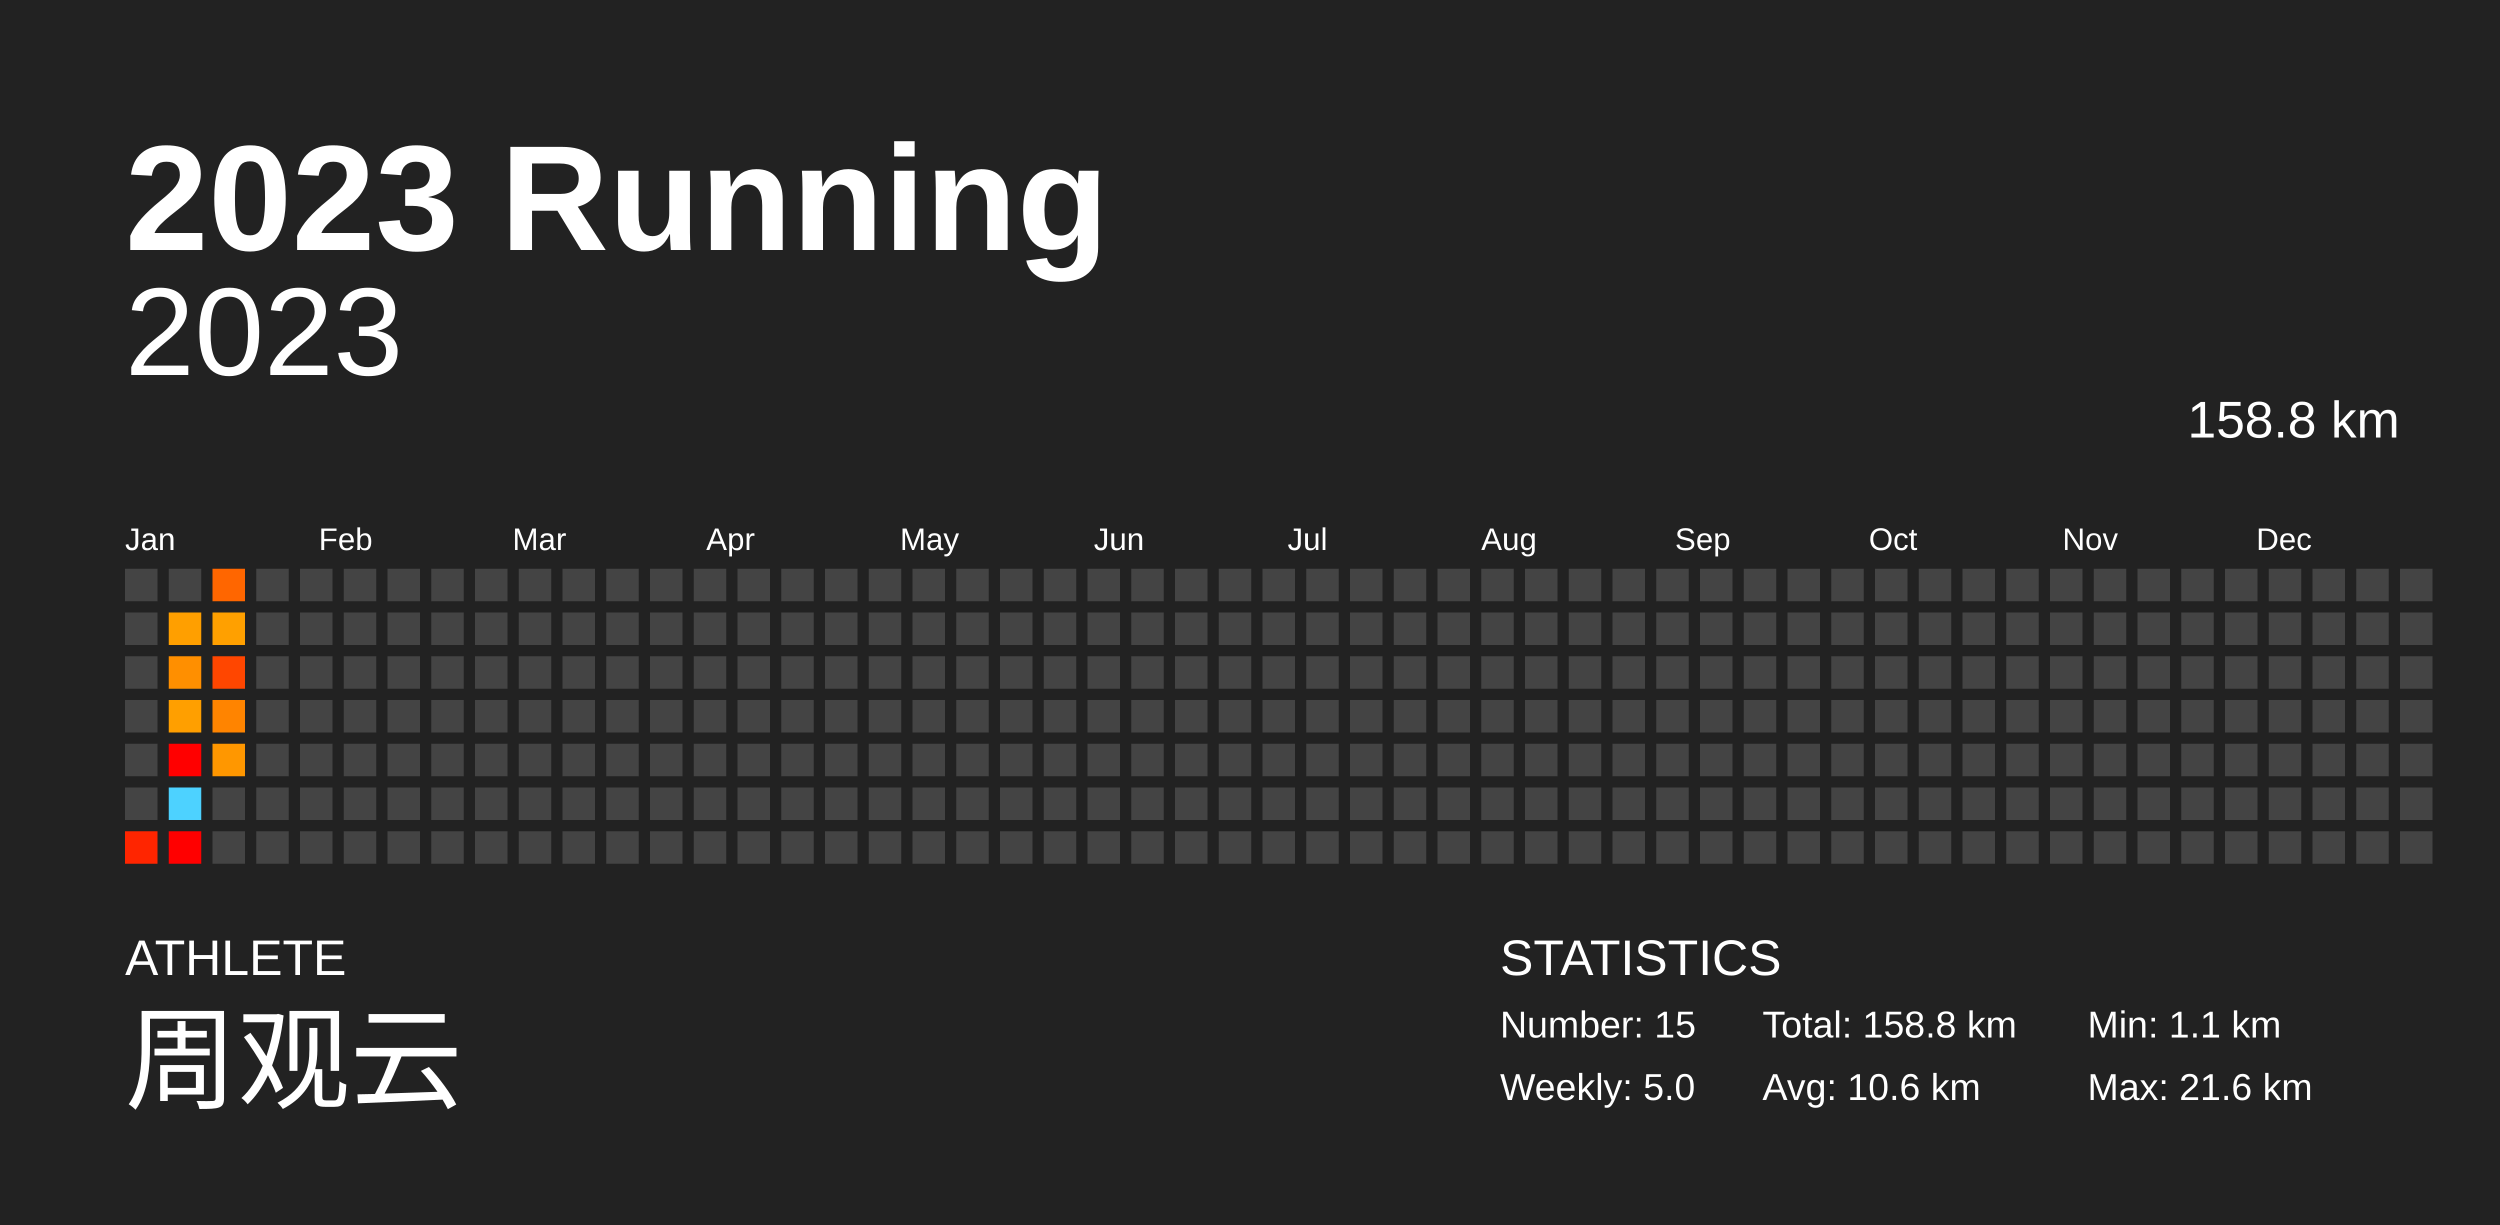
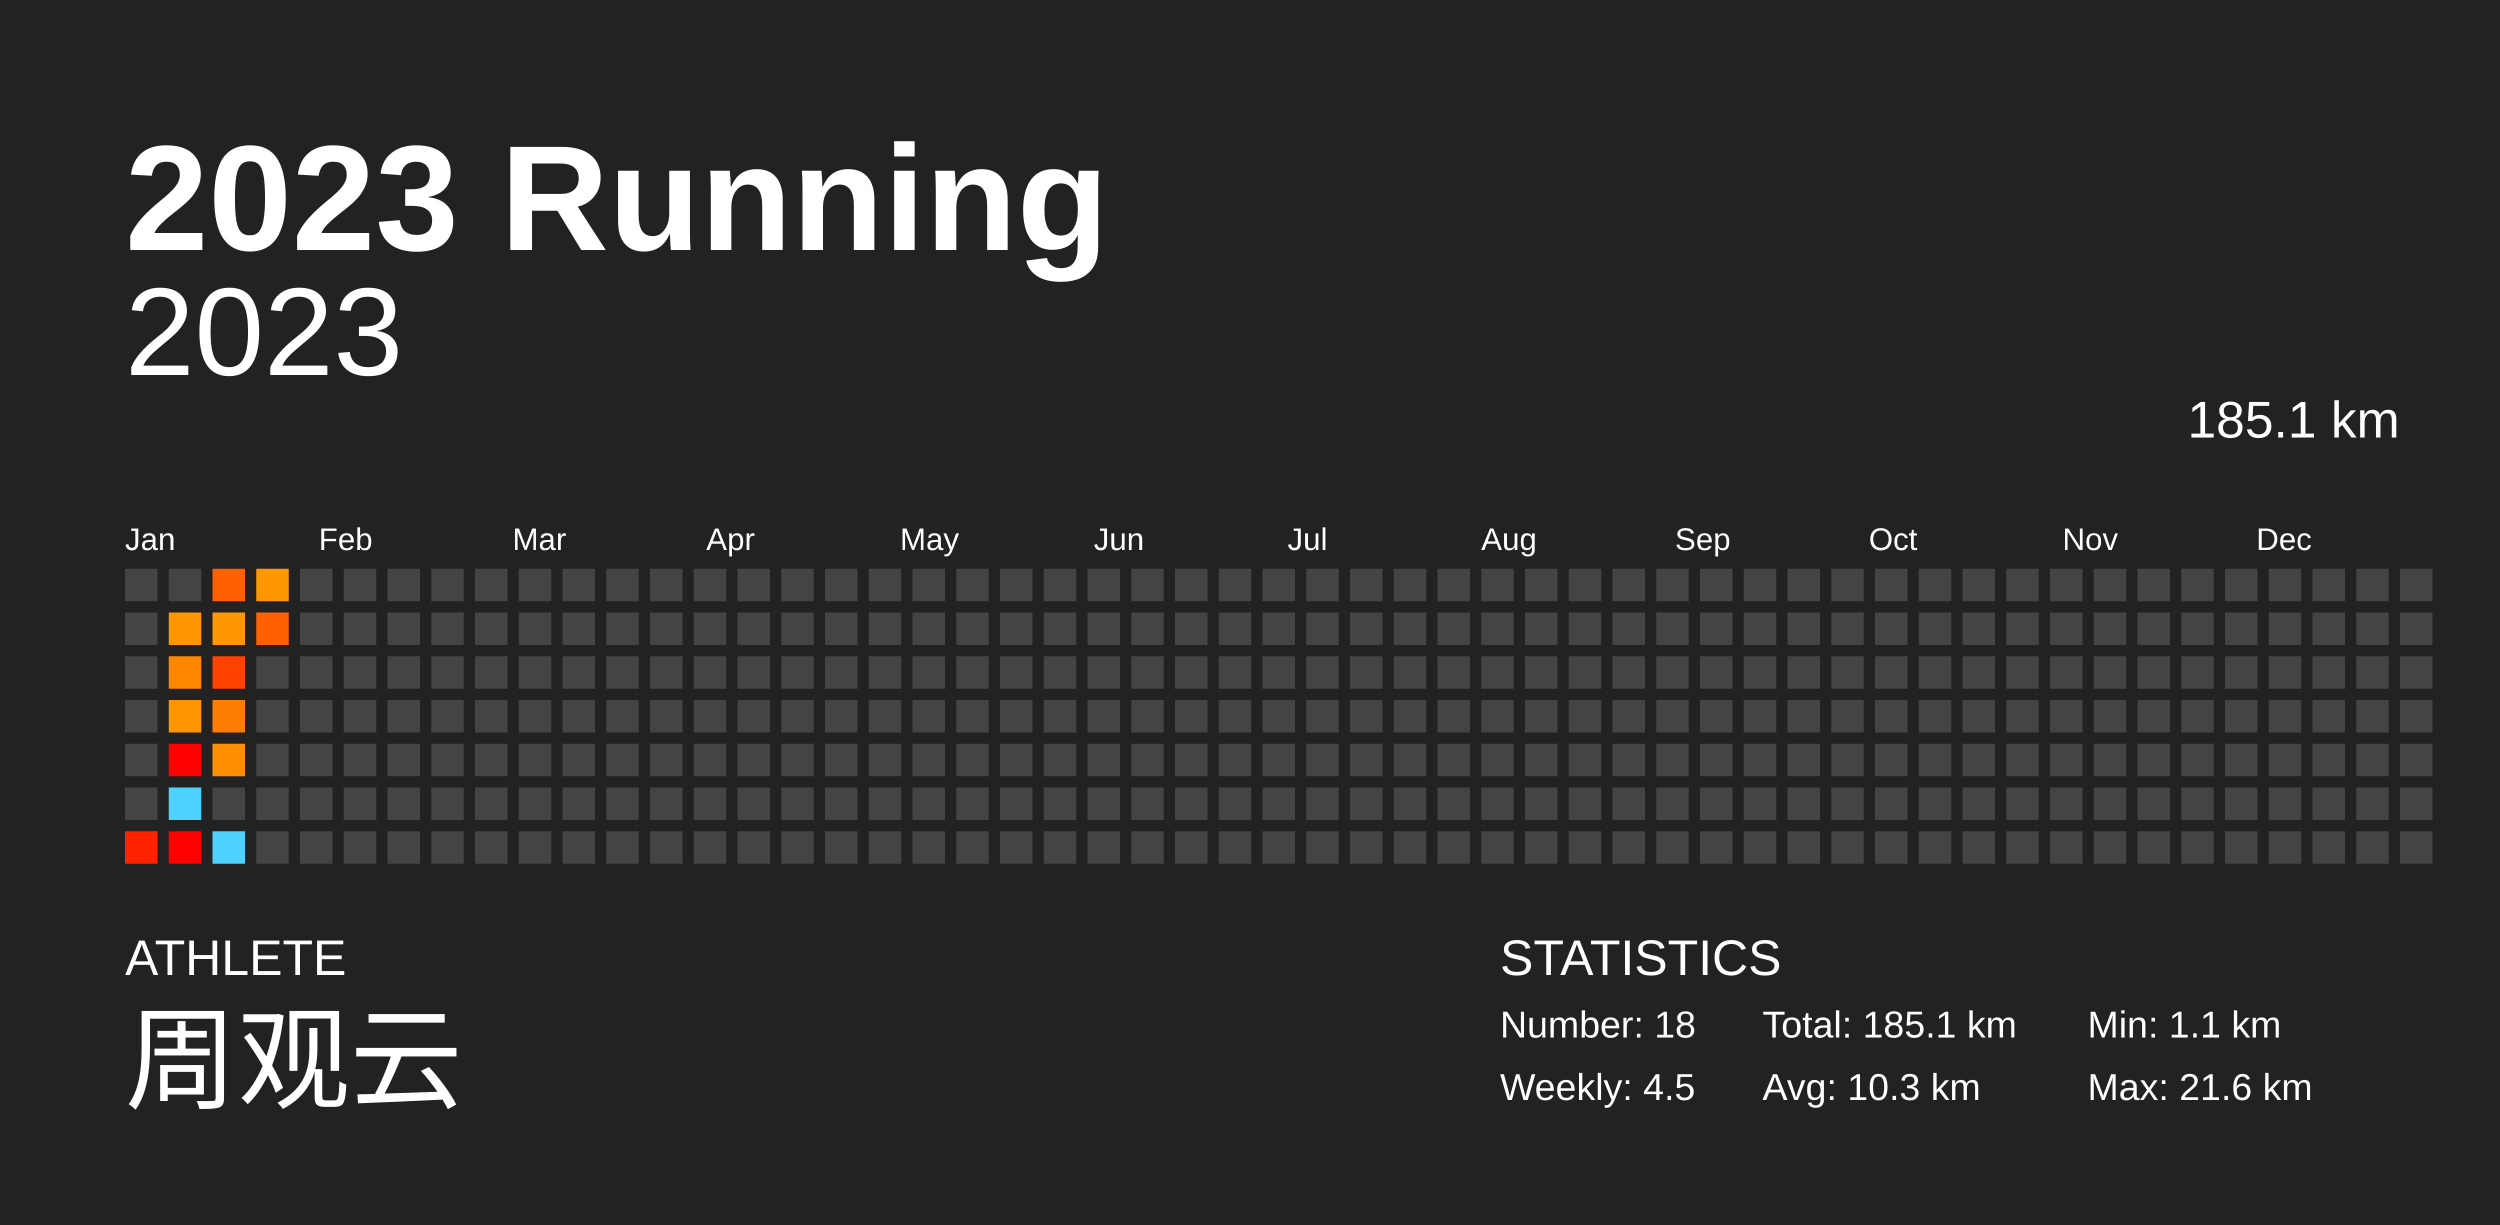
<svg xmlns="http://www.w3.org/2000/svg" baseProfile="full" height="98mm" version="1.1" viewBox="0,0,200,98" width="200mm">
  <defs />
  <rect fill="#222222" height="98" width="200" x="0" y="0" />
  <text fill="#FFFFFF" style="font-size:12px; font-family:Arial; font-weight:bold;" x="10" y="20">2023 Running</text>
  <text fill="#FFFFFF" style="font-size:4px; font-family:Arial" x="10" y="78">ATHLETE</text>
  <text fill="#FFFFFF" style="font-size:9px; font-family:Arial" x="10" y="88">周观云</text>
  <text fill="#FFFFFF" style="font-size:4px; font-family:Arial" x="120" y="78">STATISTICS</text>
-   <text fill="#FFFFFF" style="font-size:3px; font-family:Arial" x="120" y="83">Number: 15</text>
-   <text fill="#FFFFFF" style="font-size:3px; font-family:Arial" x="120" y="88">Weekly: 5.0</text>
-   <text fill="#FFFFFF" style="font-size:3px; font-family:Arial" x="141" y="83">Total: 158.8 km</text>
-   <text fill="#FFFFFF" style="font-size:3px; font-family:Arial" x="141" y="88">Avg: 10.6 km</text>
+   <text fill="#FFFFFF" style="font-size:3px; font-family:Arial" x="120" y="83">Number: 18</text>
+   <text fill="#FFFFFF" style="font-size:3px; font-family:Arial" x="120" y="88">Weekly: 4.5</text>
+   <text fill="#FFFFFF" style="font-size:3px; font-family:Arial" x="141" y="83">Total: 185.1 km</text>
+   <text fill="#FFFFFF" style="font-size:3px; font-family:Arial" x="141" y="88">Avg: 10.3 km</text>
  <text fill="#FFFFFF" style="font-size:3px; font-family:Arial" x="167" y="83">Min: 1.1 km</text>
  <text fill="#FFFFFF" style="font-size:3px; font-family:Arial" x="167" y="88">Max: 21.6 km</text>
  <text alignment-baseline="hanging" fill="#FFFFFF" style="font-size:10.0px; font-family:Arial;" x="10" y="30">2023</text>
-   <text alignment-baseline="hanging" fill="#FFFFFF" style="font-size:4.125px; font-family:Arial;" x="175" y="35">158.8 km</text>
+   <text alignment-baseline="hanging" fill="#FFFFFF" style="font-size:4.125px; font-family:Arial;" x="175" y="35">185.1 km</text>
  <text fill="#FFFFFF" style="font-size:2.5px; font-family:Arial" x="10.0" y="44">Jan</text>
  <text fill="#FFFFFF" style="font-size:2.5px; font-family:Arial" x="25.5" y="44">Feb</text>
  <text fill="#FFFFFF" style="font-size:2.5px; font-family:Arial" x="41.0" y="44">Mar</text>
  <text fill="#FFFFFF" style="font-size:2.5px; font-family:Arial" x="56.5" y="44">Apr</text>
  <text fill="#FFFFFF" style="font-size:2.5px; font-family:Arial" x="72.0" y="44">May</text>
  <text fill="#FFFFFF" style="font-size:2.5px; font-family:Arial" x="87.5" y="44">Jun</text>
  <text fill="#FFFFFF" style="font-size:2.5px; font-family:Arial" x="103.0" y="44">Jul</text>
  <text fill="#FFFFFF" style="font-size:2.5px; font-family:Arial" x="118.5" y="44">Aug</text>
  <text fill="#FFFFFF" style="font-size:2.5px; font-family:Arial" x="134.0" y="44">Sep</text>
  <text fill="#FFFFFF" style="font-size:2.5px; font-family:Arial" x="149.5" y="44">Oct</text>
  <text fill="#FFFFFF" style="font-size:2.5px; font-family:Arial" x="165.0" y="44">Nov</text>
  <text fill="#FFFFFF" style="font-size:2.5px; font-family:Arial" x="180.5" y="44">Dec</text>
  <rect fill="#444444" height="2.6" width="2.6" x="10.0" y="45.5" />
  <rect fill="#444444" height="2.6" width="2.6" x="10.0" y="49.0" />
  <rect fill="#444444" height="2.6" width="2.6" x="10.0" y="52.5" />
  <rect fill="#444444" height="2.6" width="2.6" x="10.0" y="56.0" />
  <rect fill="#444444" height="2.6" width="2.6" x="10.0" y="59.5" />
  <rect fill="#444444" height="2.6" width="2.6" x="10.0" y="63.0" />
-   <rect fill="#ff2500" height="2.6" width="2.6" x="10.0" y="66.5" />
+   <rect fill="#ff2300" height="2.6" width="2.6" x="10.0" y="66.5" />
  <rect fill="#444444" height="2.6" width="2.6" x="13.5" y="45.5" />
-   <rect fill="#ff9f00" height="2.6" width="2.6" x="13.5" y="49.0" />
-   <rect fill="#ff8f00" height="2.6" width="2.6" x="13.5" y="52.5" />
-   <rect fill="#ff9f00" height="2.6" width="2.6" x="13.5" y="56.0" />
+   <rect fill="#ff9600" height="2.6" width="2.6" x="13.5" y="49.0" />
+   <rect fill="#ff8700" height="2.6" width="2.6" x="13.5" y="52.5" />
+   <rect fill="#ff9600" height="2.6" width="2.6" x="13.5" y="56.0" />
  <rect fill="red" height="2.6" width="2.6" x="13.5" y="59.5" />
  <rect fill="#4dd2ff" height="2.6" width="2.6" x="13.5" y="63.0" />
  <rect fill="red" height="2.6" width="2.6" x="13.5" y="66.5" />
-   <rect fill="#ff6600" height="2.6" width="2.6" x="17.0" y="45.5" />
-   <rect fill="#ffa000" height="2.6" width="2.6" x="17.0" y="49.0" />
-   <rect fill="#ff4600" height="2.6" width="2.6" x="17.0" y="52.5" />
-   <rect fill="#ff8400" height="2.6" width="2.6" x="17.0" y="56.0" />
-   <rect fill="#ff9700" height="2.6" width="2.6" x="17.0" y="59.5" />
+   <rect fill="#ff6000" height="2.6" width="2.6" x="17.0" y="45.5" />
+   <rect fill="#ff9700" height="2.6" width="2.6" x="17.0" y="49.0" />
+   <rect fill="#ff4200" height="2.6" width="2.6" x="17.0" y="52.5" />
+   <rect fill="#ff7d00" height="2.6" width="2.6" x="17.0" y="56.0" />
+   <rect fill="#ff8e00" height="2.6" width="2.6" x="17.0" y="59.5" />
  <rect fill="#444444" height="2.6" width="2.6" x="17.0" y="63.0" />
-   <rect fill="#444444" height="2.6" width="2.6" x="17.0" y="66.5" />
-   <rect fill="#444444" height="2.6" width="2.6" x="20.5" y="45.5" />
-   <rect fill="#444444" height="2.6" width="2.6" x="20.5" y="49.0" />
+   <rect fill="#4dd2ff" height="2.6" width="2.6" x="17.0" y="66.5" />
+   <rect fill="#ff9700" height="2.6" width="2.6" x="20.5" y="45.5" />
+   <rect fill="#ff6000" height="2.6" width="2.6" x="20.5" y="49.0" />
  <rect fill="#444444" height="2.6" width="2.6" x="20.5" y="52.5" />
  <rect fill="#444444" height="2.6" width="2.6" x="20.5" y="56.0" />
  <rect fill="#444444" height="2.6" width="2.6" x="20.5" y="59.5" />
  <rect fill="#444444" height="2.6" width="2.6" x="20.5" y="63.0" />
  <rect fill="#444444" height="2.6" width="2.6" x="20.5" y="66.5" />
  <rect fill="#444444" height="2.6" width="2.6" x="24.0" y="45.5" />
  <rect fill="#444444" height="2.6" width="2.6" x="24.0" y="49.0" />
  <rect fill="#444444" height="2.6" width="2.6" x="24.0" y="52.5" />
  <rect fill="#444444" height="2.6" width="2.6" x="24.0" y="56.0" />
  <rect fill="#444444" height="2.6" width="2.6" x="24.0" y="59.5" />
  <rect fill="#444444" height="2.6" width="2.6" x="24.0" y="63.0" />
  <rect fill="#444444" height="2.6" width="2.6" x="24.0" y="66.5" />
  <rect fill="#444444" height="2.6" width="2.6" x="27.5" y="45.5" />
  <rect fill="#444444" height="2.6" width="2.6" x="27.5" y="49.0" />
  <rect fill="#444444" height="2.6" width="2.6" x="27.5" y="52.5" />
  <rect fill="#444444" height="2.6" width="2.6" x="27.5" y="56.0" />
  <rect fill="#444444" height="2.6" width="2.6" x="27.5" y="59.5" />
  <rect fill="#444444" height="2.6" width="2.6" x="27.5" y="63.0" />
  <rect fill="#444444" height="2.6" width="2.6" x="27.5" y="66.5" />
  <rect fill="#444444" height="2.6" width="2.6" x="31.0" y="45.5" />
  <rect fill="#444444" height="2.6" width="2.6" x="31.0" y="49.0" />
  <rect fill="#444444" height="2.6" width="2.6" x="31.0" y="52.5" />
  <rect fill="#444444" height="2.6" width="2.6" x="31.0" y="56.0" />
  <rect fill="#444444" height="2.6" width="2.6" x="31.0" y="59.5" />
  <rect fill="#444444" height="2.6" width="2.6" x="31.0" y="63.0" />
  <rect fill="#444444" height="2.6" width="2.6" x="31.0" y="66.5" />
  <rect fill="#444444" height="2.6" width="2.6" x="34.5" y="45.5" />
  <rect fill="#444444" height="2.6" width="2.6" x="34.5" y="49.0" />
  <rect fill="#444444" height="2.6" width="2.6" x="34.5" y="52.5" />
  <rect fill="#444444" height="2.6" width="2.6" x="34.5" y="56.0" />
  <rect fill="#444444" height="2.6" width="2.6" x="34.5" y="59.5" />
  <rect fill="#444444" height="2.6" width="2.6" x="34.5" y="63.0" />
  <rect fill="#444444" height="2.6" width="2.6" x="34.5" y="66.5" />
  <rect fill="#444444" height="2.6" width="2.6" x="38.0" y="45.5" />
  <rect fill="#444444" height="2.6" width="2.6" x="38.0" y="49.0" />
  <rect fill="#444444" height="2.6" width="2.6" x="38.0" y="52.5" />
  <rect fill="#444444" height="2.6" width="2.6" x="38.0" y="56.0" />
  <rect fill="#444444" height="2.6" width="2.6" x="38.0" y="59.5" />
  <rect fill="#444444" height="2.6" width="2.6" x="38.0" y="63.0" />
  <rect fill="#444444" height="2.6" width="2.6" x="38.0" y="66.5" />
  <rect fill="#444444" height="2.6" width="2.6" x="41.5" y="45.5" />
  <rect fill="#444444" height="2.6" width="2.6" x="41.5" y="49.0" />
  <rect fill="#444444" height="2.6" width="2.6" x="41.5" y="52.5" />
  <rect fill="#444444" height="2.6" width="2.6" x="41.5" y="56.0" />
  <rect fill="#444444" height="2.6" width="2.6" x="41.5" y="59.5" />
  <rect fill="#444444" height="2.6" width="2.6" x="41.5" y="63.0" />
  <rect fill="#444444" height="2.6" width="2.6" x="41.5" y="66.5" />
  <rect fill="#444444" height="2.6" width="2.6" x="45.0" y="45.5" />
  <rect fill="#444444" height="2.6" width="2.6" x="45.0" y="49.0" />
  <rect fill="#444444" height="2.6" width="2.6" x="45.0" y="52.5" />
  <rect fill="#444444" height="2.6" width="2.6" x="45.0" y="56.0" />
  <rect fill="#444444" height="2.6" width="2.6" x="45.0" y="59.5" />
  <rect fill="#444444" height="2.6" width="2.6" x="45.0" y="63.0" />
  <rect fill="#444444" height="2.6" width="2.6" x="45.0" y="66.5" />
  <rect fill="#444444" height="2.6" width="2.6" x="48.5" y="45.5" />
  <rect fill="#444444" height="2.6" width="2.6" x="48.5" y="49.0" />
  <rect fill="#444444" height="2.6" width="2.6" x="48.5" y="52.5" />
  <rect fill="#444444" height="2.6" width="2.6" x="48.5" y="56.0" />
  <rect fill="#444444" height="2.6" width="2.6" x="48.5" y="59.5" />
  <rect fill="#444444" height="2.6" width="2.6" x="48.5" y="63.0" />
  <rect fill="#444444" height="2.6" width="2.6" x="48.5" y="66.5" />
  <rect fill="#444444" height="2.6" width="2.6" x="52.0" y="45.5" />
  <rect fill="#444444" height="2.6" width="2.6" x="52.0" y="49.0" />
  <rect fill="#444444" height="2.6" width="2.6" x="52.0" y="52.5" />
  <rect fill="#444444" height="2.6" width="2.6" x="52.0" y="56.0" />
  <rect fill="#444444" height="2.6" width="2.6" x="52.0" y="59.5" />
  <rect fill="#444444" height="2.6" width="2.6" x="52.0" y="63.0" />
  <rect fill="#444444" height="2.6" width="2.6" x="52.0" y="66.5" />
  <rect fill="#444444" height="2.6" width="2.6" x="55.5" y="45.5" />
  <rect fill="#444444" height="2.6" width="2.6" x="55.5" y="49.0" />
  <rect fill="#444444" height="2.6" width="2.6" x="55.5" y="52.5" />
  <rect fill="#444444" height="2.6" width="2.6" x="55.5" y="56.0" />
  <rect fill="#444444" height="2.6" width="2.6" x="55.5" y="59.5" />
  <rect fill="#444444" height="2.6" width="2.6" x="55.5" y="63.0" />
  <rect fill="#444444" height="2.6" width="2.6" x="55.5" y="66.5" />
  <rect fill="#444444" height="2.6" width="2.6" x="59.0" y="45.5" />
  <rect fill="#444444" height="2.6" width="2.6" x="59.0" y="49.0" />
  <rect fill="#444444" height="2.6" width="2.6" x="59.0" y="52.5" />
  <rect fill="#444444" height="2.6" width="2.6" x="59.0" y="56.0" />
  <rect fill="#444444" height="2.6" width="2.6" x="59.0" y="59.5" />
  <rect fill="#444444" height="2.6" width="2.6" x="59.0" y="63.0" />
  <rect fill="#444444" height="2.6" width="2.6" x="59.0" y="66.5" />
  <rect fill="#444444" height="2.6" width="2.6" x="62.5" y="45.5" />
  <rect fill="#444444" height="2.6" width="2.6" x="62.5" y="49.0" />
  <rect fill="#444444" height="2.6" width="2.6" x="62.5" y="52.5" />
  <rect fill="#444444" height="2.6" width="2.6" x="62.5" y="56.0" />
  <rect fill="#444444" height="2.6" width="2.6" x="62.5" y="59.5" />
  <rect fill="#444444" height="2.6" width="2.6" x="62.5" y="63.0" />
  <rect fill="#444444" height="2.6" width="2.6" x="62.5" y="66.5" />
  <rect fill="#444444" height="2.6" width="2.6" x="66.0" y="45.5" />
  <rect fill="#444444" height="2.6" width="2.6" x="66.0" y="49.0" />
  <rect fill="#444444" height="2.6" width="2.6" x="66.0" y="52.5" />
  <rect fill="#444444" height="2.6" width="2.6" x="66.0" y="56.0" />
  <rect fill="#444444" height="2.6" width="2.6" x="66.0" y="59.5" />
  <rect fill="#444444" height="2.6" width="2.6" x="66.0" y="63.0" />
  <rect fill="#444444" height="2.6" width="2.6" x="66.0" y="66.5" />
  <rect fill="#444444" height="2.6" width="2.6" x="69.5" y="45.5" />
  <rect fill="#444444" height="2.6" width="2.6" x="69.5" y="49.0" />
  <rect fill="#444444" height="2.6" width="2.6" x="69.5" y="52.5" />
  <rect fill="#444444" height="2.6" width="2.6" x="69.5" y="56.0" />
  <rect fill="#444444" height="2.6" width="2.6" x="69.5" y="59.5" />
  <rect fill="#444444" height="2.6" width="2.6" x="69.5" y="63.0" />
  <rect fill="#444444" height="2.6" width="2.6" x="69.5" y="66.5" />
  <rect fill="#444444" height="2.6" width="2.6" x="73.0" y="45.5" />
  <rect fill="#444444" height="2.6" width="2.6" x="73.0" y="49.0" />
  <rect fill="#444444" height="2.6" width="2.6" x="73.0" y="52.5" />
  <rect fill="#444444" height="2.6" width="2.6" x="73.0" y="56.0" />
  <rect fill="#444444" height="2.6" width="2.6" x="73.0" y="59.5" />
  <rect fill="#444444" height="2.6" width="2.6" x="73.0" y="63.0" />
  <rect fill="#444444" height="2.6" width="2.6" x="73.0" y="66.5" />
  <rect fill="#444444" height="2.6" width="2.6" x="76.5" y="45.5" />
  <rect fill="#444444" height="2.6" width="2.6" x="76.5" y="49.0" />
  <rect fill="#444444" height="2.6" width="2.6" x="76.5" y="52.5" />
  <rect fill="#444444" height="2.6" width="2.6" x="76.5" y="56.0" />
  <rect fill="#444444" height="2.6" width="2.6" x="76.5" y="59.5" />
  <rect fill="#444444" height="2.6" width="2.6" x="76.5" y="63.0" />
  <rect fill="#444444" height="2.6" width="2.6" x="76.5" y="66.5" />
  <rect fill="#444444" height="2.6" width="2.6" x="80.0" y="45.5" />
  <rect fill="#444444" height="2.6" width="2.6" x="80.0" y="49.0" />
  <rect fill="#444444" height="2.6" width="2.6" x="80.0" y="52.5" />
  <rect fill="#444444" height="2.6" width="2.6" x="80.0" y="56.0" />
  <rect fill="#444444" height="2.6" width="2.6" x="80.0" y="59.5" />
  <rect fill="#444444" height="2.6" width="2.6" x="80.0" y="63.0" />
  <rect fill="#444444" height="2.6" width="2.6" x="80.0" y="66.5" />
  <rect fill="#444444" height="2.6" width="2.6" x="83.5" y="45.5" />
  <rect fill="#444444" height="2.6" width="2.6" x="83.5" y="49.0" />
  <rect fill="#444444" height="2.6" width="2.6" x="83.5" y="52.5" />
  <rect fill="#444444" height="2.6" width="2.6" x="83.5" y="56.0" />
  <rect fill="#444444" height="2.6" width="2.6" x="83.5" y="59.5" />
  <rect fill="#444444" height="2.6" width="2.6" x="83.5" y="63.0" />
  <rect fill="#444444" height="2.6" width="2.6" x="83.5" y="66.5" />
  <rect fill="#444444" height="2.6" width="2.6" x="87.0" y="45.5" />
  <rect fill="#444444" height="2.6" width="2.6" x="87.0" y="49.0" />
  <rect fill="#444444" height="2.6" width="2.6" x="87.0" y="52.5" />
  <rect fill="#444444" height="2.6" width="2.6" x="87.0" y="56.0" />
  <rect fill="#444444" height="2.6" width="2.6" x="87.0" y="59.5" />
  <rect fill="#444444" height="2.6" width="2.6" x="87.0" y="63.0" />
  <rect fill="#444444" height="2.6" width="2.6" x="87.0" y="66.5" />
  <rect fill="#444444" height="2.6" width="2.6" x="90.5" y="45.5" />
  <rect fill="#444444" height="2.6" width="2.6" x="90.5" y="49.0" />
  <rect fill="#444444" height="2.6" width="2.6" x="90.5" y="52.5" />
  <rect fill="#444444" height="2.6" width="2.6" x="90.5" y="56.0" />
  <rect fill="#444444" height="2.6" width="2.6" x="90.5" y="59.5" />
  <rect fill="#444444" height="2.6" width="2.6" x="90.5" y="63.0" />
  <rect fill="#444444" height="2.6" width="2.6" x="90.5" y="66.5" />
  <rect fill="#444444" height="2.6" width="2.6" x="94.0" y="45.5" />
  <rect fill="#444444" height="2.6" width="2.6" x="94.0" y="49.0" />
  <rect fill="#444444" height="2.6" width="2.6" x="94.0" y="52.5" />
  <rect fill="#444444" height="2.6" width="2.6" x="94.0" y="56.0" />
  <rect fill="#444444" height="2.6" width="2.6" x="94.0" y="59.5" />
  <rect fill="#444444" height="2.6" width="2.6" x="94.0" y="63.0" />
  <rect fill="#444444" height="2.6" width="2.6" x="94.0" y="66.5" />
  <rect fill="#444444" height="2.6" width="2.6" x="97.5" y="45.5" />
  <rect fill="#444444" height="2.6" width="2.6" x="97.5" y="49.0" />
  <rect fill="#444444" height="2.6" width="2.6" x="97.5" y="52.5" />
  <rect fill="#444444" height="2.6" width="2.6" x="97.5" y="56.0" />
  <rect fill="#444444" height="2.6" width="2.6" x="97.5" y="59.5" />
  <rect fill="#444444" height="2.6" width="2.6" x="97.5" y="63.0" />
  <rect fill="#444444" height="2.6" width="2.6" x="97.5" y="66.5" />
  <rect fill="#444444" height="2.6" width="2.6" x="101.0" y="45.5" />
  <rect fill="#444444" height="2.6" width="2.6" x="101.0" y="49.0" />
  <rect fill="#444444" height="2.6" width="2.6" x="101.0" y="52.5" />
  <rect fill="#444444" height="2.6" width="2.6" x="101.0" y="56.0" />
  <rect fill="#444444" height="2.6" width="2.6" x="101.0" y="59.5" />
  <rect fill="#444444" height="2.6" width="2.6" x="101.0" y="63.0" />
  <rect fill="#444444" height="2.6" width="2.6" x="101.0" y="66.5" />
  <rect fill="#444444" height="2.6" width="2.6" x="104.5" y="45.5" />
  <rect fill="#444444" height="2.6" width="2.6" x="104.5" y="49.0" />
  <rect fill="#444444" height="2.6" width="2.6" x="104.5" y="52.5" />
  <rect fill="#444444" height="2.6" width="2.6" x="104.5" y="56.0" />
  <rect fill="#444444" height="2.6" width="2.6" x="104.5" y="59.5" />
  <rect fill="#444444" height="2.6" width="2.6" x="104.5" y="63.0" />
  <rect fill="#444444" height="2.6" width="2.6" x="104.5" y="66.5" />
  <rect fill="#444444" height="2.6" width="2.6" x="108.0" y="45.5" />
  <rect fill="#444444" height="2.6" width="2.6" x="108.0" y="49.0" />
  <rect fill="#444444" height="2.6" width="2.6" x="108.0" y="52.5" />
  <rect fill="#444444" height="2.6" width="2.6" x="108.0" y="56.0" />
  <rect fill="#444444" height="2.6" width="2.6" x="108.0" y="59.5" />
  <rect fill="#444444" height="2.6" width="2.6" x="108.0" y="63.0" />
  <rect fill="#444444" height="2.6" width="2.6" x="108.0" y="66.5" />
  <rect fill="#444444" height="2.6" width="2.6" x="111.5" y="45.5" />
  <rect fill="#444444" height="2.6" width="2.6" x="111.5" y="49.0" />
  <rect fill="#444444" height="2.6" width="2.6" x="111.5" y="52.5" />
  <rect fill="#444444" height="2.6" width="2.6" x="111.5" y="56.0" />
  <rect fill="#444444" height="2.6" width="2.6" x="111.5" y="59.5" />
  <rect fill="#444444" height="2.6" width="2.6" x="111.5" y="63.0" />
  <rect fill="#444444" height="2.6" width="2.6" x="111.5" y="66.5" />
  <rect fill="#444444" height="2.6" width="2.6" x="115.0" y="45.5" />
  <rect fill="#444444" height="2.6" width="2.6" x="115.0" y="49.0" />
  <rect fill="#444444" height="2.6" width="2.6" x="115.0" y="52.5" />
  <rect fill="#444444" height="2.6" width="2.6" x="115.0" y="56.0" />
  <rect fill="#444444" height="2.6" width="2.6" x="115.0" y="59.5" />
  <rect fill="#444444" height="2.6" width="2.6" x="115.0" y="63.0" />
  <rect fill="#444444" height="2.6" width="2.6" x="115.0" y="66.5" />
  <rect fill="#444444" height="2.6" width="2.6" x="118.5" y="45.5" />
  <rect fill="#444444" height="2.6" width="2.6" x="118.5" y="49.0" />
  <rect fill="#444444" height="2.6" width="2.6" x="118.5" y="52.5" />
  <rect fill="#444444" height="2.6" width="2.6" x="118.5" y="56.0" />
  <rect fill="#444444" height="2.6" width="2.6" x="118.5" y="59.5" />
  <rect fill="#444444" height="2.6" width="2.6" x="118.5" y="63.0" />
  <rect fill="#444444" height="2.6" width="2.6" x="118.5" y="66.5" />
  <rect fill="#444444" height="2.6" width="2.6" x="122.0" y="45.5" />
  <rect fill="#444444" height="2.6" width="2.6" x="122.0" y="49.0" />
  <rect fill="#444444" height="2.6" width="2.6" x="122.0" y="52.5" />
  <rect fill="#444444" height="2.6" width="2.6" x="122.0" y="56.0" />
  <rect fill="#444444" height="2.6" width="2.6" x="122.0" y="59.5" />
  <rect fill="#444444" height="2.6" width="2.6" x="122.0" y="63.0" />
  <rect fill="#444444" height="2.6" width="2.6" x="122.0" y="66.5" />
  <rect fill="#444444" height="2.6" width="2.6" x="125.5" y="45.5" />
  <rect fill="#444444" height="2.6" width="2.6" x="125.5" y="49.0" />
  <rect fill="#444444" height="2.6" width="2.6" x="125.5" y="52.5" />
  <rect fill="#444444" height="2.6" width="2.6" x="125.5" y="56.0" />
  <rect fill="#444444" height="2.6" width="2.6" x="125.5" y="59.5" />
  <rect fill="#444444" height="2.6" width="2.6" x="125.5" y="63.0" />
  <rect fill="#444444" height="2.6" width="2.6" x="125.5" y="66.5" />
  <rect fill="#444444" height="2.6" width="2.6" x="129.0" y="45.5" />
  <rect fill="#444444" height="2.6" width="2.6" x="129.0" y="49.0" />
  <rect fill="#444444" height="2.6" width="2.6" x="129.0" y="52.5" />
  <rect fill="#444444" height="2.6" width="2.6" x="129.0" y="56.0" />
  <rect fill="#444444" height="2.6" width="2.6" x="129.0" y="59.5" />
  <rect fill="#444444" height="2.6" width="2.6" x="129.0" y="63.0" />
  <rect fill="#444444" height="2.6" width="2.6" x="129.0" y="66.5" />
  <rect fill="#444444" height="2.6" width="2.6" x="132.5" y="45.5" />
  <rect fill="#444444" height="2.6" width="2.6" x="132.5" y="49.0" />
  <rect fill="#444444" height="2.6" width="2.6" x="132.5" y="52.5" />
  <rect fill="#444444" height="2.6" width="2.6" x="132.5" y="56.0" />
  <rect fill="#444444" height="2.6" width="2.6" x="132.5" y="59.5" />
  <rect fill="#444444" height="2.6" width="2.6" x="132.5" y="63.0" />
  <rect fill="#444444" height="2.6" width="2.6" x="132.5" y="66.5" />
  <rect fill="#444444" height="2.6" width="2.6" x="136.0" y="45.5" />
  <rect fill="#444444" height="2.6" width="2.6" x="136.0" y="49.0" />
  <rect fill="#444444" height="2.6" width="2.6" x="136.0" y="52.5" />
  <rect fill="#444444" height="2.6" width="2.6" x="136.0" y="56.0" />
  <rect fill="#444444" height="2.6" width="2.6" x="136.0" y="59.5" />
  <rect fill="#444444" height="2.6" width="2.6" x="136.0" y="63.0" />
  <rect fill="#444444" height="2.6" width="2.6" x="136.0" y="66.5" />
  <rect fill="#444444" height="2.6" width="2.6" x="139.5" y="45.5" />
  <rect fill="#444444" height="2.6" width="2.6" x="139.5" y="49.0" />
  <rect fill="#444444" height="2.6" width="2.6" x="139.5" y="52.5" />
  <rect fill="#444444" height="2.6" width="2.6" x="139.5" y="56.0" />
  <rect fill="#444444" height="2.6" width="2.6" x="139.5" y="59.5" />
  <rect fill="#444444" height="2.6" width="2.6" x="139.5" y="63.0" />
  <rect fill="#444444" height="2.6" width="2.6" x="139.5" y="66.5" />
  <rect fill="#444444" height="2.6" width="2.6" x="143.0" y="45.5" />
  <rect fill="#444444" height="2.6" width="2.6" x="143.0" y="49.0" />
  <rect fill="#444444" height="2.6" width="2.6" x="143.0" y="52.5" />
  <rect fill="#444444" height="2.6" width="2.6" x="143.0" y="56.0" />
  <rect fill="#444444" height="2.6" width="2.6" x="143.0" y="59.5" />
  <rect fill="#444444" height="2.6" width="2.6" x="143.0" y="63.0" />
  <rect fill="#444444" height="2.6" width="2.6" x="143.0" y="66.5" />
  <rect fill="#444444" height="2.6" width="2.6" x="146.5" y="45.5" />
  <rect fill="#444444" height="2.6" width="2.6" x="146.5" y="49.0" />
  <rect fill="#444444" height="2.6" width="2.6" x="146.5" y="52.5" />
  <rect fill="#444444" height="2.6" width="2.6" x="146.5" y="56.0" />
  <rect fill="#444444" height="2.6" width="2.6" x="146.5" y="59.5" />
  <rect fill="#444444" height="2.6" width="2.6" x="146.5" y="63.0" />
  <rect fill="#444444" height="2.6" width="2.6" x="146.5" y="66.5" />
  <rect fill="#444444" height="2.6" width="2.6" x="150.0" y="45.5" />
  <rect fill="#444444" height="2.6" width="2.6" x="150.0" y="49.0" />
  <rect fill="#444444" height="2.6" width="2.6" x="150.0" y="52.5" />
  <rect fill="#444444" height="2.6" width="2.6" x="150.0" y="56.0" />
  <rect fill="#444444" height="2.6" width="2.6" x="150.0" y="59.5" />
  <rect fill="#444444" height="2.6" width="2.6" x="150.0" y="63.0" />
  <rect fill="#444444" height="2.6" width="2.6" x="150.0" y="66.5" />
  <rect fill="#444444" height="2.6" width="2.6" x="153.5" y="45.5" />
  <rect fill="#444444" height="2.6" width="2.6" x="153.5" y="49.0" />
  <rect fill="#444444" height="2.6" width="2.6" x="153.5" y="52.5" />
  <rect fill="#444444" height="2.6" width="2.6" x="153.5" y="56.0" />
  <rect fill="#444444" height="2.6" width="2.6" x="153.5" y="59.5" />
  <rect fill="#444444" height="2.6" width="2.6" x="153.5" y="63.0" />
  <rect fill="#444444" height="2.6" width="2.6" x="153.5" y="66.5" />
  <rect fill="#444444" height="2.6" width="2.6" x="157.0" y="45.5" />
  <rect fill="#444444" height="2.6" width="2.6" x="157.0" y="49.0" />
  <rect fill="#444444" height="2.6" width="2.6" x="157.0" y="52.5" />
  <rect fill="#444444" height="2.6" width="2.6" x="157.0" y="56.0" />
  <rect fill="#444444" height="2.6" width="2.6" x="157.0" y="59.5" />
  <rect fill="#444444" height="2.6" width="2.6" x="157.0" y="63.0" />
  <rect fill="#444444" height="2.6" width="2.6" x="157.0" y="66.5" />
  <rect fill="#444444" height="2.6" width="2.6" x="160.5" y="45.5" />
  <rect fill="#444444" height="2.6" width="2.6" x="160.5" y="49.0" />
  <rect fill="#444444" height="2.6" width="2.6" x="160.5" y="52.5" />
  <rect fill="#444444" height="2.6" width="2.6" x="160.5" y="56.0" />
  <rect fill="#444444" height="2.6" width="2.6" x="160.5" y="59.5" />
  <rect fill="#444444" height="2.6" width="2.6" x="160.5" y="63.0" />
  <rect fill="#444444" height="2.6" width="2.6" x="160.5" y="66.5" />
  <rect fill="#444444" height="2.6" width="2.6" x="164.0" y="45.5" />
  <rect fill="#444444" height="2.6" width="2.6" x="164.0" y="49.0" />
  <rect fill="#444444" height="2.6" width="2.6" x="164.0" y="52.5" />
  <rect fill="#444444" height="2.6" width="2.6" x="164.0" y="56.0" />
  <rect fill="#444444" height="2.6" width="2.6" x="164.0" y="59.5" />
  <rect fill="#444444" height="2.6" width="2.6" x="164.0" y="63.0" />
  <rect fill="#444444" height="2.6" width="2.6" x="164.0" y="66.5" />
  <rect fill="#444444" height="2.6" width="2.6" x="167.5" y="45.5" />
  <rect fill="#444444" height="2.6" width="2.6" x="167.5" y="49.0" />
  <rect fill="#444444" height="2.6" width="2.6" x="167.5" y="52.5" />
  <rect fill="#444444" height="2.6" width="2.6" x="167.5" y="56.0" />
  <rect fill="#444444" height="2.6" width="2.6" x="167.5" y="59.5" />
  <rect fill="#444444" height="2.6" width="2.6" x="167.5" y="63.0" />
  <rect fill="#444444" height="2.6" width="2.6" x="167.5" y="66.5" />
  <rect fill="#444444" height="2.6" width="2.6" x="171.0" y="45.5" />
  <rect fill="#444444" height="2.6" width="2.6" x="171.0" y="49.0" />
  <rect fill="#444444" height="2.6" width="2.6" x="171.0" y="52.5" />
  <rect fill="#444444" height="2.6" width="2.6" x="171.0" y="56.0" />
  <rect fill="#444444" height="2.6" width="2.6" x="171.0" y="59.5" />
  <rect fill="#444444" height="2.6" width="2.6" x="171.0" y="63.0" />
  <rect fill="#444444" height="2.6" width="2.6" x="171.0" y="66.5" />
  <rect fill="#444444" height="2.6" width="2.6" x="174.5" y="45.5" />
  <rect fill="#444444" height="2.6" width="2.6" x="174.5" y="49.0" />
  <rect fill="#444444" height="2.6" width="2.6" x="174.5" y="52.5" />
  <rect fill="#444444" height="2.6" width="2.6" x="174.5" y="56.0" />
  <rect fill="#444444" height="2.6" width="2.6" x="174.5" y="59.5" />
  <rect fill="#444444" height="2.6" width="2.6" x="174.5" y="63.0" />
  <rect fill="#444444" height="2.6" width="2.6" x="174.5" y="66.5" />
  <rect fill="#444444" height="2.6" width="2.6" x="178.0" y="45.5" />
  <rect fill="#444444" height="2.6" width="2.6" x="178.0" y="49.0" />
  <rect fill="#444444" height="2.6" width="2.6" x="178.0" y="52.5" />
  <rect fill="#444444" height="2.6" width="2.6" x="178.0" y="56.0" />
  <rect fill="#444444" height="2.6" width="2.6" x="178.0" y="59.5" />
  <rect fill="#444444" height="2.6" width="2.6" x="178.0" y="63.0" />
  <rect fill="#444444" height="2.6" width="2.6" x="178.0" y="66.5" />
  <rect fill="#444444" height="2.6" width="2.6" x="181.5" y="45.5" />
  <rect fill="#444444" height="2.6" width="2.6" x="181.5" y="49.0" />
  <rect fill="#444444" height="2.6" width="2.6" x="181.5" y="52.5" />
  <rect fill="#444444" height="2.6" width="2.6" x="181.5" y="56.0" />
  <rect fill="#444444" height="2.6" width="2.6" x="181.5" y="59.5" />
  <rect fill="#444444" height="2.6" width="2.6" x="181.5" y="63.0" />
  <rect fill="#444444" height="2.6" width="2.6" x="181.5" y="66.5" />
  <rect fill="#444444" height="2.6" width="2.6" x="185.0" y="45.5" />
  <rect fill="#444444" height="2.6" width="2.6" x="185.0" y="49.0" />
  <rect fill="#444444" height="2.6" width="2.6" x="185.0" y="52.5" />
  <rect fill="#444444" height="2.6" width="2.6" x="185.0" y="56.0" />
  <rect fill="#444444" height="2.6" width="2.6" x="185.0" y="59.5" />
  <rect fill="#444444" height="2.6" width="2.6" x="185.0" y="63.0" />
  <rect fill="#444444" height="2.6" width="2.6" x="185.0" y="66.5" />
  <rect fill="#444444" height="2.6" width="2.6" x="188.5" y="45.5" />
  <rect fill="#444444" height="2.6" width="2.6" x="188.5" y="49.0" />
  <rect fill="#444444" height="2.6" width="2.6" x="188.5" y="52.5" />
  <rect fill="#444444" height="2.6" width="2.6" x="188.5" y="56.0" />
  <rect fill="#444444" height="2.6" width="2.6" x="188.5" y="59.5" />
  <rect fill="#444444" height="2.6" width="2.6" x="188.5" y="63.0" />
  <rect fill="#444444" height="2.6" width="2.6" x="188.5" y="66.5" />
  <rect fill="#444444" height="2.6" width="2.6" x="192.0" y="45.5" />
  <rect fill="#444444" height="2.6" width="2.6" x="192.0" y="49.0" />
  <rect fill="#444444" height="2.6" width="2.6" x="192.0" y="52.5" />
  <rect fill="#444444" height="2.6" width="2.6" x="192.0" y="56.0" />
  <rect fill="#444444" height="2.6" width="2.6" x="192.0" y="59.5" />
  <rect fill="#444444" height="2.6" width="2.6" x="192.0" y="63.0" />
  <rect fill="#444444" height="2.6" width="2.6" x="192.0" y="66.5" />
</svg>
